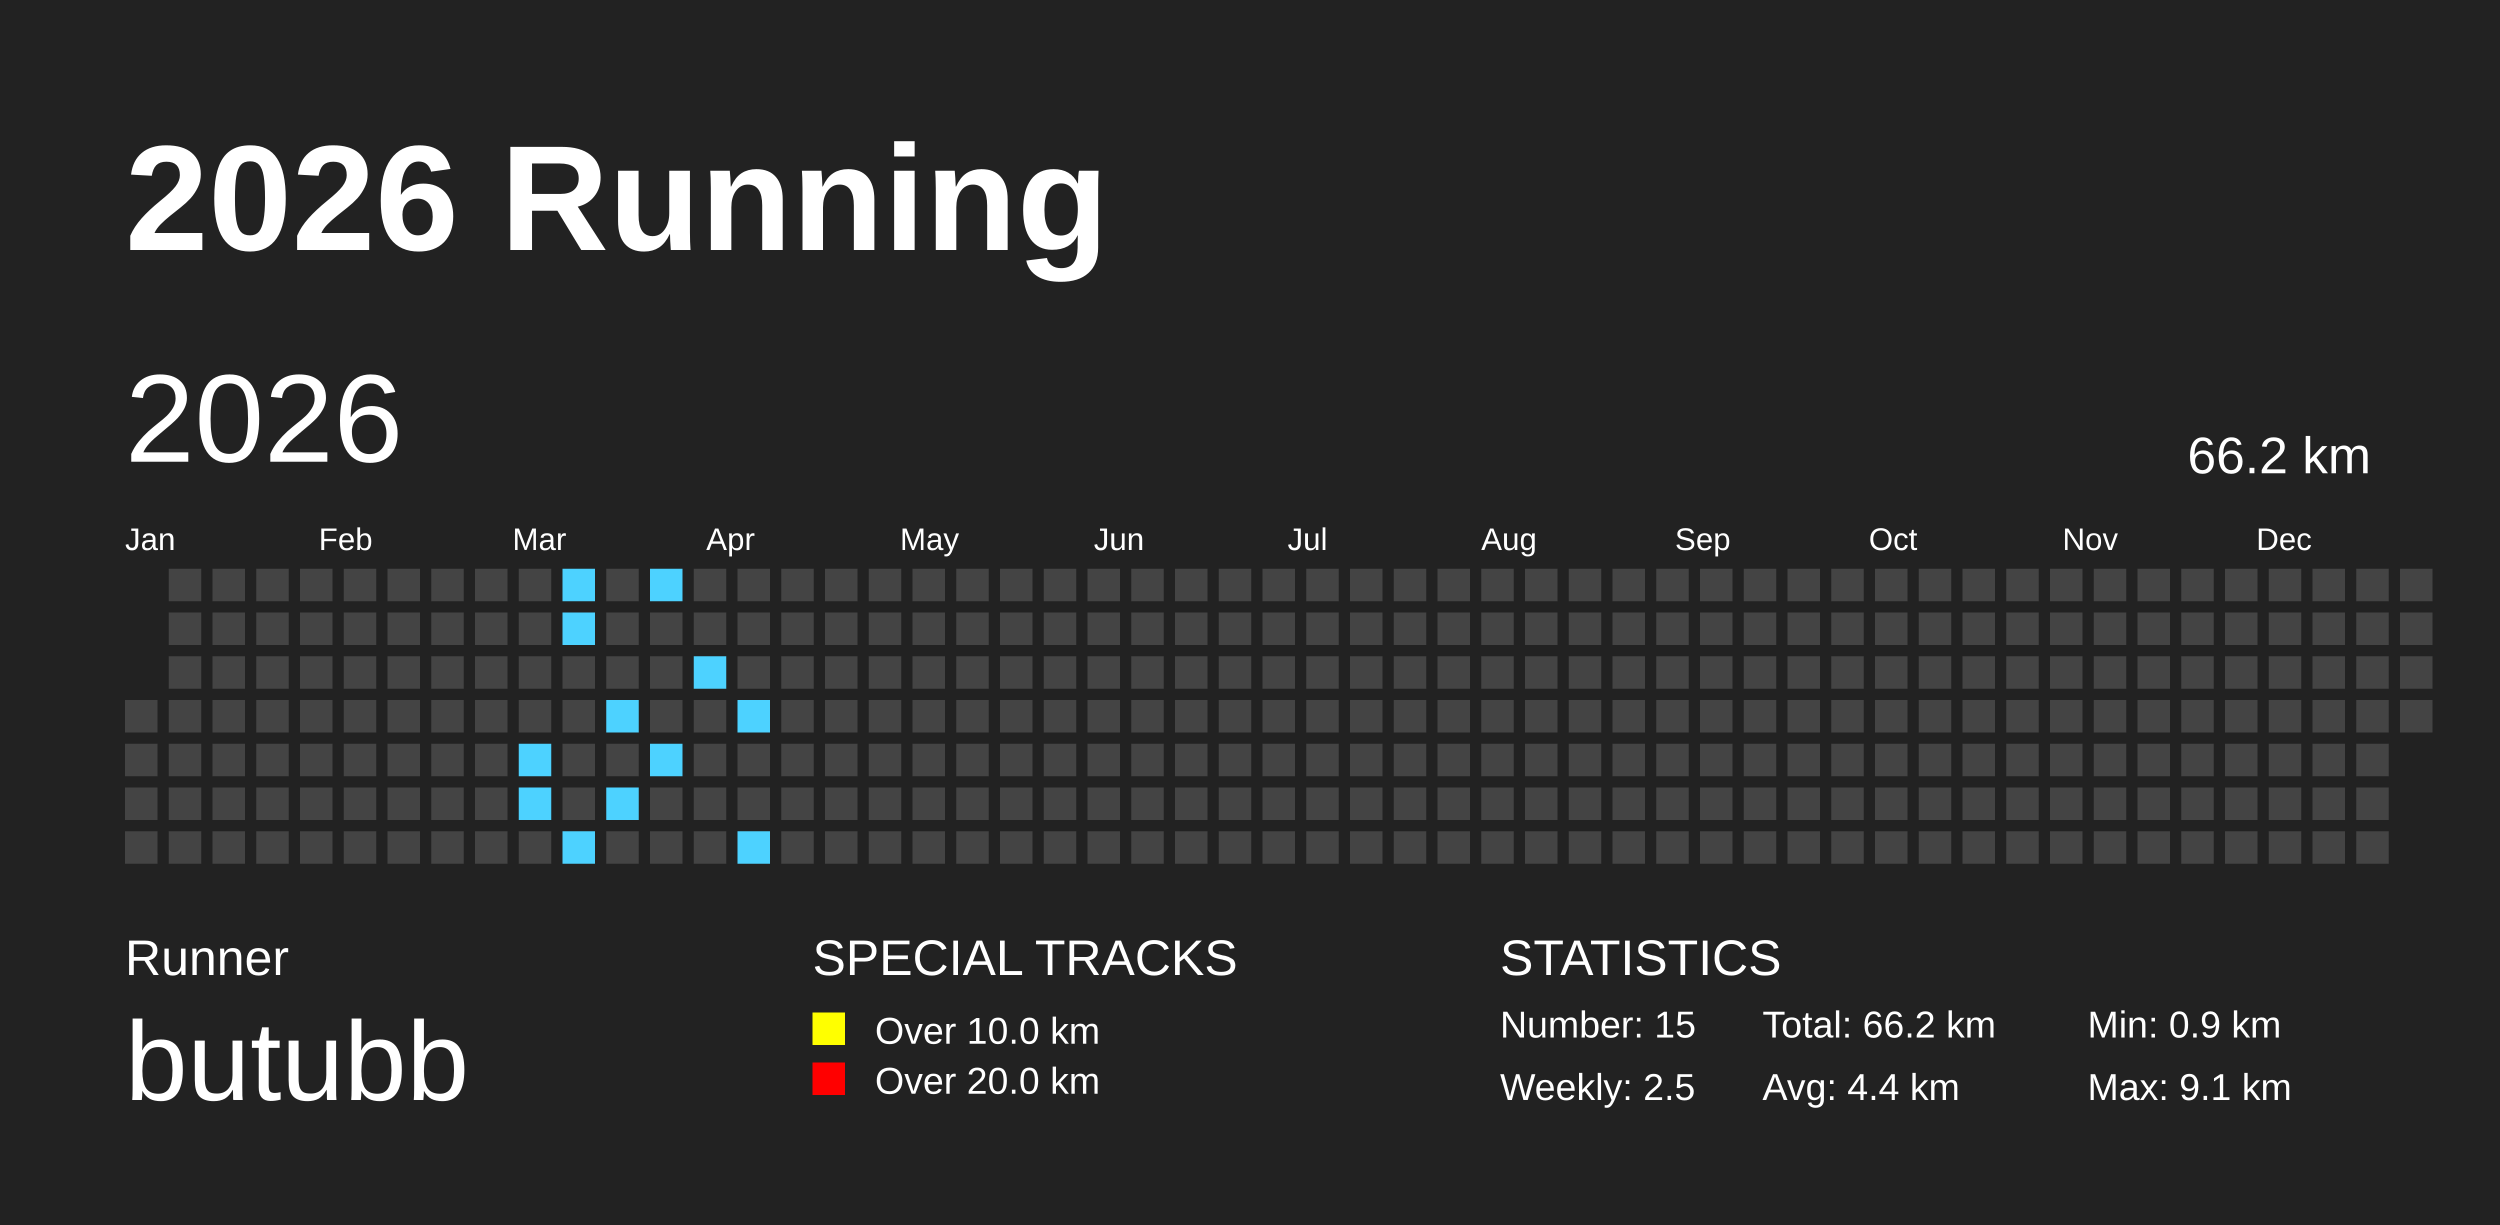
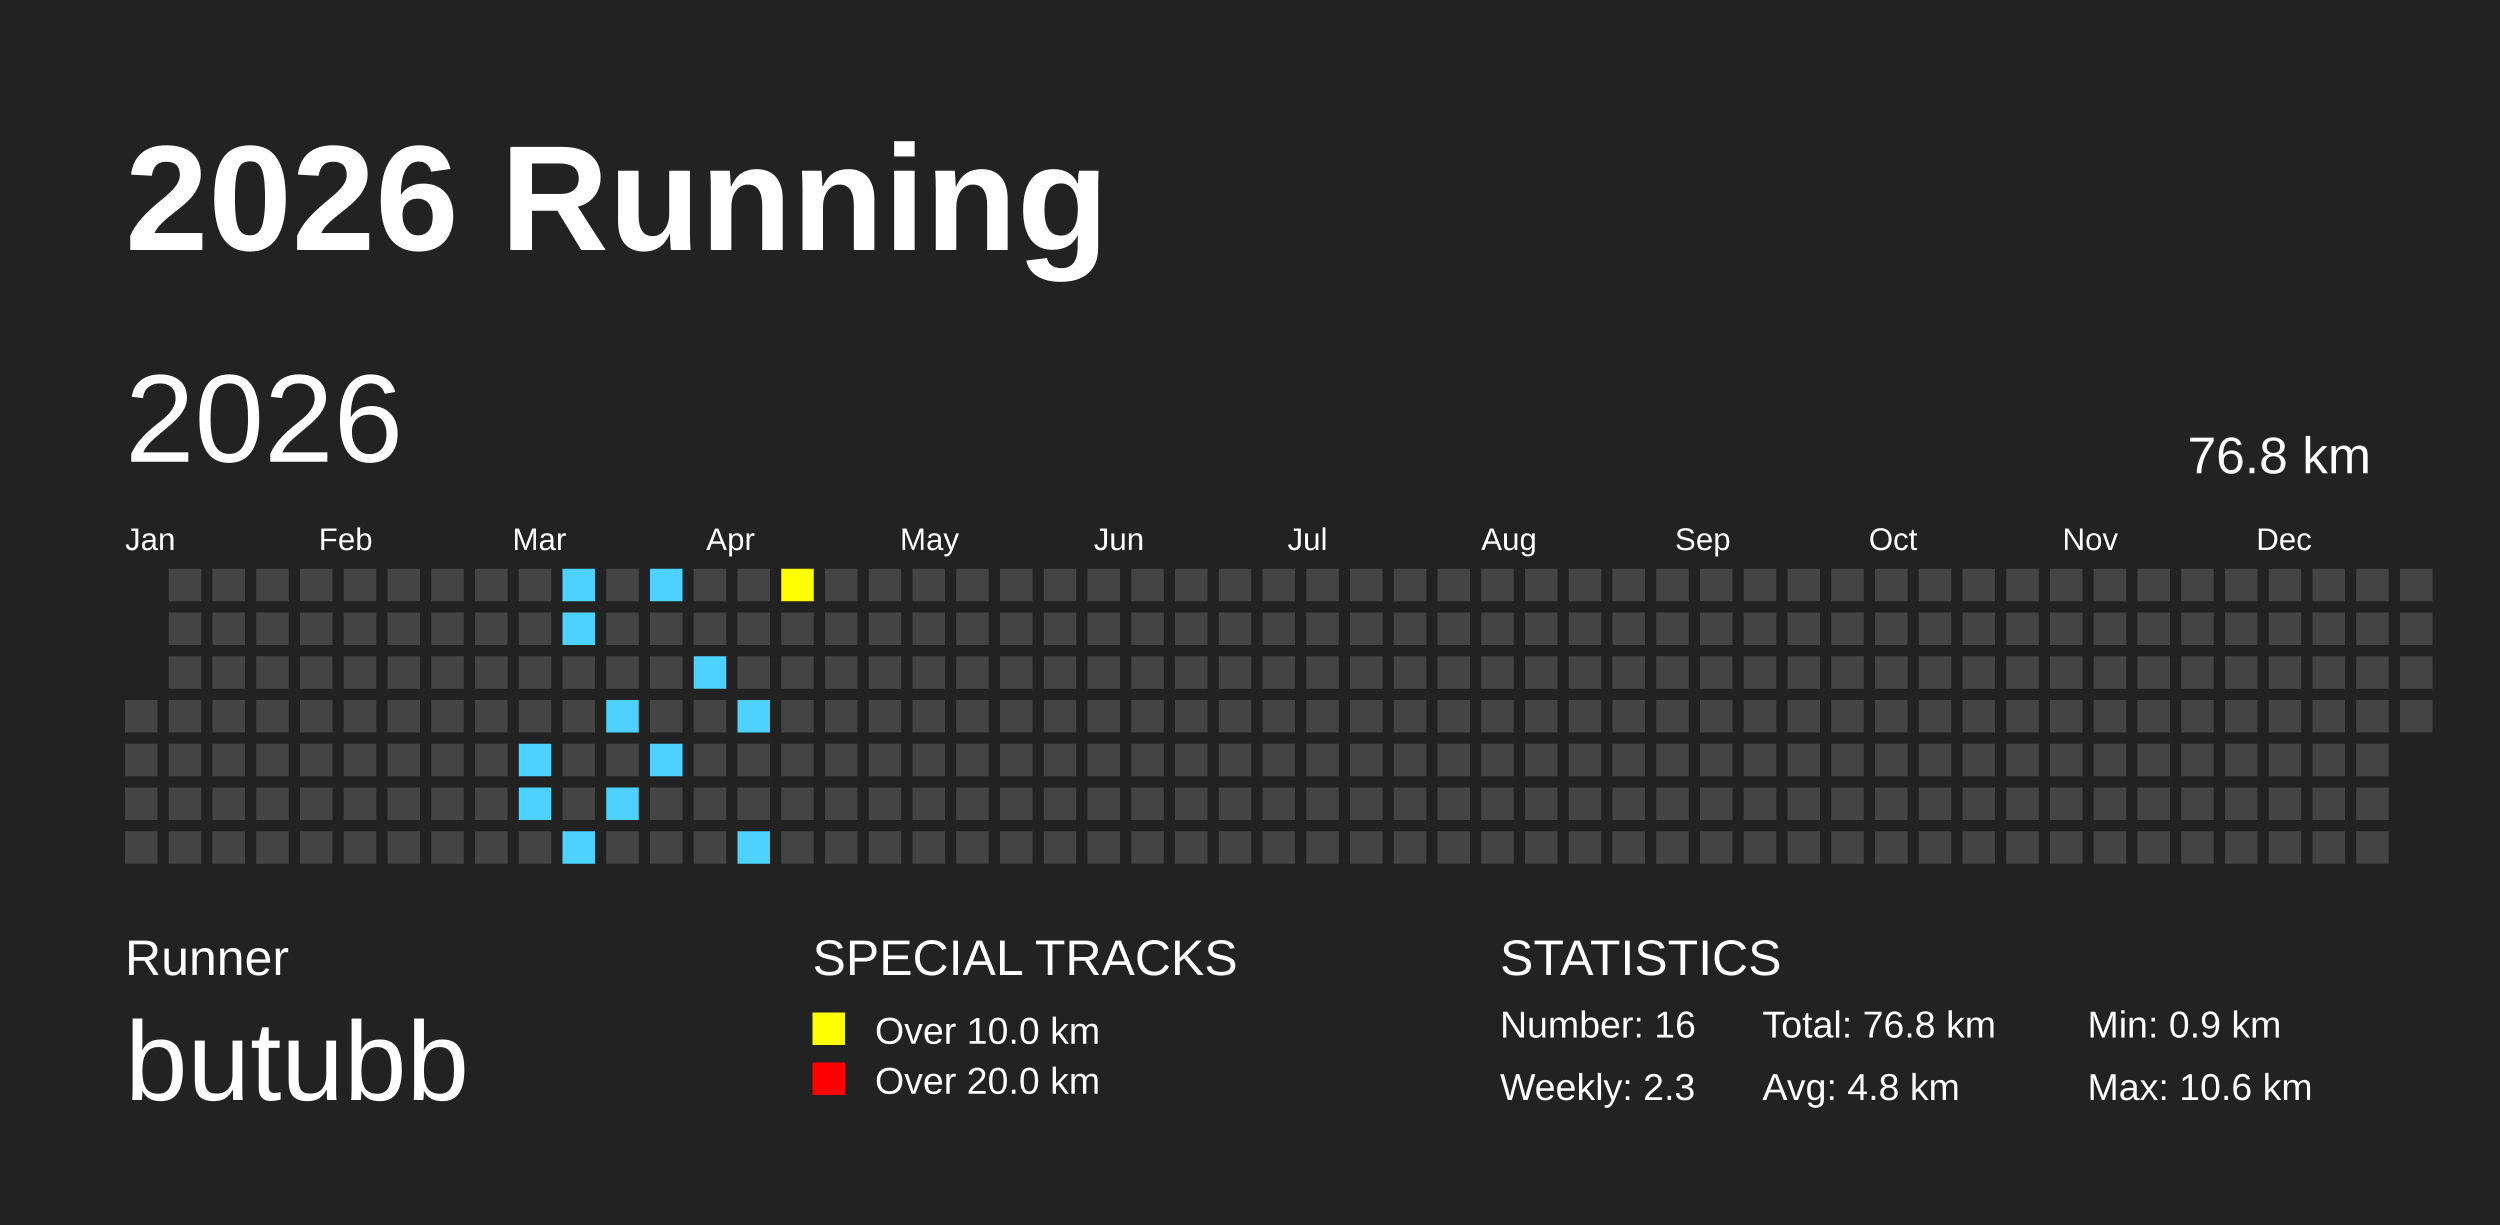
<svg xmlns="http://www.w3.org/2000/svg" baseProfile="full" height="98mm" version="1.1" viewBox="0,0,200,98" width="200mm">
  <defs />
  <rect fill="#222222" height="98" width="200" x="0" y="0" />
  <text fill="#FFFFFF" style="font-size:12px; font-family:Arial; font-weight:bold;" x="10" y="20">2026 Running</text>
  <text fill="#FFFFFF" style="font-size:4px; font-family:Arial" x="10" y="78">Runner</text>
  <text fill="#FFFFFF" style="font-size:9px; font-family:Arial" x="10" y="88">butubb</text>
  <text fill="#FFFFFF" style="font-size:4px; font-family:Arial" x="65" y="78">SPECIAL TRACKS</text>
  <rect fill="yellow" height="2.6" width="2.6" x="65" y="81" />
  <text fill="#FFFFFF" style="font-size:3px; font-family:Arial" x="70" y="83.5">Over 10.0 km</text>
  <rect fill="red" height="2.6" width="2.6" x="65" y="85" />
  <text fill="#FFFFFF" style="font-size:3px; font-family:Arial" x="70" y="87.5">Over 20.0 km</text>
  <text fill="#FFFFFF" style="font-size:4px; font-family:Arial" x="120" y="78">STATISTICS</text>
-   <text fill="#FFFFFF" style="font-size:3px; font-family:Arial" x="120" y="83">Number: 15</text>
-   <text fill="#FFFFFF" style="font-size:3px; font-family:Arial" x="120" y="88">Weekly: 2.5</text>
-   <text fill="#FFFFFF" style="font-size:3px; font-family:Arial" x="141" y="83">Total: 66.2 km</text>
-   <text fill="#FFFFFF" style="font-size:3px; font-family:Arial" x="141" y="88">Avg: 4.4 km</text>
+   <text fill="#FFFFFF" style="font-size:3px; font-family:Arial" x="120" y="83">Number: 16</text>
+   <text fill="#FFFFFF" style="font-size:3px; font-family:Arial" x="120" y="88">Weekly: 2.3</text>
+   <text fill="#FFFFFF" style="font-size:3px; font-family:Arial" x="141" y="83">Total: 76.8 km</text>
+   <text fill="#FFFFFF" style="font-size:3px; font-family:Arial" x="141" y="88">Avg: 4.8 km</text>
  <text fill="#FFFFFF" style="font-size:3px; font-family:Arial" x="167" y="83">Min: 0.9 km</text>
-   <text fill="#FFFFFF" style="font-size:3px; font-family:Arial" x="167" y="88">Max: 9.1 km</text>
+   <text fill="#FFFFFF" style="font-size:3px; font-family:Arial" x="167" y="88">Max: 10.6 km</text>
  <text dominant-baseline="hanging" fill="#FFFFFF" style="font-size:10.0px; font-family:Arial;" x="10" y="30">2026</text>
-   <text dominant-baseline="hanging" fill="#FFFFFF" style="font-size:4.125px; font-family:Arial;" x="175" y="35">66.2 km</text>
+   <text dominant-baseline="hanging" fill="#FFFFFF" style="font-size:4.125px; font-family:Arial;" x="175" y="35">76.8 km</text>
  <text fill="#FFFFFF" style="font-size:2.5px; font-family:Arial" x="10.0" y="44">Jan</text>
  <text fill="#FFFFFF" style="font-size:2.5px; font-family:Arial" x="25.5" y="44">Feb</text>
  <text fill="#FFFFFF" style="font-size:2.5px; font-family:Arial" x="41.0" y="44">Mar</text>
  <text fill="#FFFFFF" style="font-size:2.5px; font-family:Arial" x="56.5" y="44">Apr</text>
  <text fill="#FFFFFF" style="font-size:2.5px; font-family:Arial" x="72.0" y="44">May</text>
  <text fill="#FFFFFF" style="font-size:2.5px; font-family:Arial" x="87.5" y="44">Jun</text>
  <text fill="#FFFFFF" style="font-size:2.5px; font-family:Arial" x="103.0" y="44">Jul</text>
  <text fill="#FFFFFF" style="font-size:2.5px; font-family:Arial" x="118.5" y="44">Aug</text>
  <text fill="#FFFFFF" style="font-size:2.5px; font-family:Arial" x="134.0" y="44">Sep</text>
  <text fill="#FFFFFF" style="font-size:2.5px; font-family:Arial" x="149.5" y="44">Oct</text>
  <text fill="#FFFFFF" style="font-size:2.5px; font-family:Arial" x="165.0" y="44">Nov</text>
  <text fill="#FFFFFF" style="font-size:2.5px; font-family:Arial" x="180.5" y="44">Dec</text>
  <rect fill="#444444" height="2.6" width="2.6" x="10.0" y="56.0" />
  <rect fill="#444444" height="2.6" width="2.6" x="10.0" y="59.5" />
  <rect fill="#444444" height="2.6" width="2.6" x="10.0" y="63.0" />
  <rect fill="#444444" height="2.6" width="2.6" x="10.0" y="66.5" />
  <rect fill="#444444" height="2.6" width="2.6" x="13.5" y="45.5" />
  <rect fill="#444444" height="2.6" width="2.6" x="13.5" y="49.0" />
  <rect fill="#444444" height="2.6" width="2.6" x="13.5" y="52.5" />
  <rect fill="#444444" height="2.6" width="2.6" x="13.5" y="56.0" />
  <rect fill="#444444" height="2.6" width="2.6" x="13.5" y="59.5" />
  <rect fill="#444444" height="2.6" width="2.6" x="13.5" y="63.0" />
  <rect fill="#444444" height="2.6" width="2.6" x="13.5" y="66.5" />
  <rect fill="#444444" height="2.6" width="2.6" x="17.0" y="45.5" />
  <rect fill="#444444" height="2.6" width="2.6" x="17.0" y="49.0" />
  <rect fill="#444444" height="2.6" width="2.6" x="17.0" y="52.5" />
  <rect fill="#444444" height="2.6" width="2.6" x="17.0" y="56.0" />
  <rect fill="#444444" height="2.6" width="2.6" x="17.0" y="59.5" />
  <rect fill="#444444" height="2.6" width="2.6" x="17.0" y="63.0" />
  <rect fill="#444444" height="2.6" width="2.6" x="17.0" y="66.5" />
  <rect fill="#444444" height="2.6" width="2.6" x="20.5" y="45.5" />
  <rect fill="#444444" height="2.6" width="2.6" x="20.5" y="49.0" />
  <rect fill="#444444" height="2.6" width="2.6" x="20.5" y="52.5" />
  <rect fill="#444444" height="2.6" width="2.6" x="20.5" y="56.0" />
  <rect fill="#444444" height="2.6" width="2.6" x="20.5" y="59.5" />
  <rect fill="#444444" height="2.6" width="2.6" x="20.5" y="63.0" />
  <rect fill="#444444" height="2.6" width="2.6" x="20.5" y="66.5" />
  <rect fill="#444444" height="2.6" width="2.6" x="24.0" y="45.5" />
  <rect fill="#444444" height="2.6" width="2.6" x="24.0" y="49.0" />
  <rect fill="#444444" height="2.6" width="2.6" x="24.0" y="52.5" />
  <rect fill="#444444" height="2.6" width="2.6" x="24.0" y="56.0" />
  <rect fill="#444444" height="2.6" width="2.6" x="24.0" y="59.5" />
  <rect fill="#444444" height="2.6" width="2.6" x="24.0" y="63.0" />
  <rect fill="#444444" height="2.6" width="2.6" x="24.0" y="66.5" />
  <rect fill="#444444" height="2.6" width="2.6" x="27.5" y="45.5" />
  <rect fill="#444444" height="2.6" width="2.6" x="27.5" y="49.0" />
  <rect fill="#444444" height="2.6" width="2.6" x="27.5" y="52.5" />
  <rect fill="#444444" height="2.6" width="2.6" x="27.5" y="56.0" />
  <rect fill="#444444" height="2.6" width="2.6" x="27.5" y="59.5" />
  <rect fill="#444444" height="2.6" width="2.6" x="27.5" y="63.0" />
  <rect fill="#444444" height="2.6" width="2.6" x="27.5" y="66.5" />
  <rect fill="#444444" height="2.6" width="2.6" x="31.0" y="45.5" />
  <rect fill="#444444" height="2.6" width="2.6" x="31.0" y="49.0" />
  <rect fill="#444444" height="2.6" width="2.6" x="31.0" y="52.5" />
  <rect fill="#444444" height="2.6" width="2.6" x="31.0" y="56.0" />
  <rect fill="#444444" height="2.6" width="2.6" x="31.0" y="59.5" />
  <rect fill="#444444" height="2.6" width="2.6" x="31.0" y="63.0" />
  <rect fill="#444444" height="2.6" width="2.6" x="31.0" y="66.5" />
  <rect fill="#444444" height="2.6" width="2.6" x="34.5" y="45.5" />
  <rect fill="#444444" height="2.6" width="2.6" x="34.5" y="49.0" />
  <rect fill="#444444" height="2.6" width="2.6" x="34.5" y="52.5" />
  <rect fill="#444444" height="2.6" width="2.6" x="34.5" y="56.0" />
  <rect fill="#444444" height="2.6" width="2.6" x="34.5" y="59.5" />
  <rect fill="#444444" height="2.6" width="2.6" x="34.5" y="63.0" />
  <rect fill="#444444" height="2.6" width="2.6" x="34.5" y="66.5" />
  <rect fill="#444444" height="2.6" width="2.6" x="38.0" y="45.5" />
  <rect fill="#444444" height="2.6" width="2.6" x="38.0" y="49.0" />
  <rect fill="#444444" height="2.6" width="2.6" x="38.0" y="52.5" />
  <rect fill="#444444" height="2.6" width="2.6" x="38.0" y="56.0" />
  <rect fill="#444444" height="2.6" width="2.6" x="38.0" y="59.5" />
  <rect fill="#444444" height="2.6" width="2.6" x="38.0" y="63.0" />
  <rect fill="#444444" height="2.6" width="2.6" x="38.0" y="66.5" />
  <rect fill="#444444" height="2.6" width="2.6" x="41.5" y="45.5" />
  <rect fill="#444444" height="2.6" width="2.6" x="41.5" y="49.0" />
  <rect fill="#444444" height="2.6" width="2.6" x="41.5" y="52.5" />
  <rect fill="#444444" height="2.6" width="2.6" x="41.5" y="56.0" />
  <rect fill="#4DD2FF" height="2.6" width="2.6" x="41.5" y="59.5" />
  <rect fill="#4DD2FF" height="2.6" width="2.6" x="41.5" y="63.0" />
  <rect fill="#444444" height="2.6" width="2.6" x="41.5" y="66.5" />
  <rect fill="#4DD2FF" height="2.6" width="2.6" x="45.0" y="45.5" />
  <rect fill="#4DD2FF" height="2.6" width="2.6" x="45.0" y="49.0" />
  <rect fill="#444444" height="2.6" width="2.6" x="45.0" y="52.5" />
  <rect fill="#444444" height="2.6" width="2.6" x="45.0" y="56.0" />
  <rect fill="#444444" height="2.6" width="2.6" x="45.0" y="59.5" />
  <rect fill="#444444" height="2.6" width="2.6" x="45.0" y="63.0" />
  <rect fill="#4DD2FF" height="2.6" width="2.6" x="45.0" y="66.5" />
  <rect fill="#444444" height="2.6" width="2.6" x="48.5" y="45.5" />
  <rect fill="#444444" height="2.6" width="2.6" x="48.5" y="49.0" />
  <rect fill="#444444" height="2.6" width="2.6" x="48.5" y="52.5" />
  <rect fill="#4DD2FF" height="2.6" width="2.6" x="48.5" y="56.0" />
  <rect fill="#444444" height="2.6" width="2.6" x="48.5" y="59.5" />
  <rect fill="#4DD2FF" height="2.6" width="2.6" x="48.5" y="63.0" />
  <rect fill="#444444" height="2.6" width="2.6" x="48.5" y="66.5" />
  <rect fill="#4DD2FF" height="2.6" width="2.6" x="52.0" y="45.5" />
  <rect fill="#444444" height="2.6" width="2.6" x="52.0" y="49.0" />
  <rect fill="#444444" height="2.6" width="2.6" x="52.0" y="52.5" />
  <rect fill="#444444" height="2.6" width="2.6" x="52.0" y="56.0" />
  <rect fill="#4DD2FF" height="2.6" width="2.6" x="52.0" y="59.5" />
  <rect fill="#444444" height="2.6" width="2.6" x="52.0" y="63.0" />
  <rect fill="#444444" height="2.6" width="2.6" x="52.0" y="66.5" />
  <rect fill="#444444" height="2.6" width="2.6" x="55.5" y="45.5" />
  <rect fill="#444444" height="2.6" width="2.6" x="55.5" y="49.0" />
  <rect fill="#4DD2FF" height="2.6" width="2.6" x="55.5" y="52.5" />
  <rect fill="#444444" height="2.6" width="2.6" x="55.5" y="56.0" />
  <rect fill="#444444" height="2.6" width="2.6" x="55.5" y="59.5" />
  <rect fill="#444444" height="2.6" width="2.6" x="55.5" y="63.0" />
  <rect fill="#444444" height="2.6" width="2.6" x="55.5" y="66.5" />
  <rect fill="#444444" height="2.6" width="2.6" x="59.0" y="45.5" />
  <rect fill="#444444" height="2.6" width="2.6" x="59.0" y="49.0" />
  <rect fill="#444444" height="2.6" width="2.6" x="59.0" y="52.5" />
  <rect fill="#4DD2FF" height="2.6" width="2.6" x="59.0" y="56.0" />
  <rect fill="#444444" height="2.6" width="2.6" x="59.0" y="59.5" />
  <rect fill="#444444" height="2.6" width="2.6" x="59.0" y="63.0" />
  <rect fill="#4DD2FF" height="2.6" width="2.6" x="59.0" y="66.5" />
-   <rect fill="#444444" height="2.6" width="2.6" x="62.5" y="45.5" />
+   <rect fill="yellow" height="2.6" width="2.6" x="62.5" y="45.5" />
  <rect fill="#444444" height="2.6" width="2.6" x="62.5" y="49.0" />
  <rect fill="#444444" height="2.6" width="2.6" x="62.5" y="52.5" />
  <rect fill="#444444" height="2.6" width="2.6" x="62.5" y="56.0" />
  <rect fill="#444444" height="2.6" width="2.6" x="62.5" y="59.5" />
  <rect fill="#444444" height="2.6" width="2.6" x="62.5" y="63.0" />
  <rect fill="#444444" height="2.6" width="2.6" x="62.5" y="66.5" />
  <rect fill="#444444" height="2.6" width="2.6" x="66.0" y="45.5" />
  <rect fill="#444444" height="2.6" width="2.6" x="66.0" y="49.0" />
  <rect fill="#444444" height="2.6" width="2.6" x="66.0" y="52.5" />
  <rect fill="#444444" height="2.6" width="2.6" x="66.0" y="56.0" />
  <rect fill="#444444" height="2.6" width="2.6" x="66.0" y="59.5" />
  <rect fill="#444444" height="2.6" width="2.6" x="66.0" y="63.0" />
  <rect fill="#444444" height="2.6" width="2.6" x="66.0" y="66.5" />
  <rect fill="#444444" height="2.6" width="2.6" x="69.5" y="45.5" />
  <rect fill="#444444" height="2.6" width="2.6" x="69.5" y="49.0" />
  <rect fill="#444444" height="2.6" width="2.6" x="69.5" y="52.5" />
  <rect fill="#444444" height="2.6" width="2.6" x="69.5" y="56.0" />
  <rect fill="#444444" height="2.6" width="2.6" x="69.5" y="59.5" />
  <rect fill="#444444" height="2.6" width="2.6" x="69.5" y="63.0" />
  <rect fill="#444444" height="2.6" width="2.6" x="69.5" y="66.5" />
  <rect fill="#444444" height="2.6" width="2.6" x="73.0" y="45.5" />
  <rect fill="#444444" height="2.6" width="2.6" x="73.0" y="49.0" />
  <rect fill="#444444" height="2.6" width="2.6" x="73.0" y="52.5" />
  <rect fill="#444444" height="2.6" width="2.6" x="73.0" y="56.0" />
  <rect fill="#444444" height="2.6" width="2.6" x="73.0" y="59.5" />
  <rect fill="#444444" height="2.6" width="2.6" x="73.0" y="63.0" />
  <rect fill="#444444" height="2.6" width="2.6" x="73.0" y="66.5" />
  <rect fill="#444444" height="2.6" width="2.6" x="76.5" y="45.5" />
  <rect fill="#444444" height="2.6" width="2.6" x="76.5" y="49.0" />
  <rect fill="#444444" height="2.6" width="2.6" x="76.5" y="52.5" />
  <rect fill="#444444" height="2.6" width="2.6" x="76.5" y="56.0" />
  <rect fill="#444444" height="2.6" width="2.6" x="76.5" y="59.5" />
  <rect fill="#444444" height="2.6" width="2.6" x="76.5" y="63.0" />
  <rect fill="#444444" height="2.6" width="2.6" x="76.5" y="66.5" />
  <rect fill="#444444" height="2.6" width="2.6" x="80.0" y="45.5" />
  <rect fill="#444444" height="2.6" width="2.6" x="80.0" y="49.0" />
  <rect fill="#444444" height="2.6" width="2.6" x="80.0" y="52.5" />
  <rect fill="#444444" height="2.6" width="2.6" x="80.0" y="56.0" />
  <rect fill="#444444" height="2.6" width="2.6" x="80.0" y="59.5" />
  <rect fill="#444444" height="2.6" width="2.6" x="80.0" y="63.0" />
  <rect fill="#444444" height="2.6" width="2.6" x="80.0" y="66.5" />
  <rect fill="#444444" height="2.6" width="2.6" x="83.5" y="45.5" />
  <rect fill="#444444" height="2.6" width="2.6" x="83.5" y="49.0" />
  <rect fill="#444444" height="2.6" width="2.6" x="83.5" y="52.5" />
  <rect fill="#444444" height="2.6" width="2.6" x="83.5" y="56.0" />
  <rect fill="#444444" height="2.6" width="2.6" x="83.5" y="59.5" />
  <rect fill="#444444" height="2.6" width="2.6" x="83.5" y="63.0" />
  <rect fill="#444444" height="2.6" width="2.6" x="83.5" y="66.5" />
  <rect fill="#444444" height="2.6" width="2.6" x="87.0" y="45.5" />
  <rect fill="#444444" height="2.6" width="2.6" x="87.0" y="49.0" />
  <rect fill="#444444" height="2.6" width="2.6" x="87.0" y="52.5" />
  <rect fill="#444444" height="2.6" width="2.6" x="87.0" y="56.0" />
  <rect fill="#444444" height="2.6" width="2.6" x="87.0" y="59.5" />
  <rect fill="#444444" height="2.6" width="2.6" x="87.0" y="63.0" />
  <rect fill="#444444" height="2.6" width="2.6" x="87.0" y="66.5" />
  <rect fill="#444444" height="2.6" width="2.6" x="90.5" y="45.5" />
  <rect fill="#444444" height="2.6" width="2.6" x="90.5" y="49.0" />
  <rect fill="#444444" height="2.6" width="2.6" x="90.5" y="52.5" />
  <rect fill="#444444" height="2.6" width="2.6" x="90.5" y="56.0" />
  <rect fill="#444444" height="2.6" width="2.6" x="90.5" y="59.5" />
  <rect fill="#444444" height="2.6" width="2.6" x="90.5" y="63.0" />
  <rect fill="#444444" height="2.6" width="2.6" x="90.5" y="66.5" />
  <rect fill="#444444" height="2.6" width="2.6" x="94.0" y="45.5" />
  <rect fill="#444444" height="2.6" width="2.6" x="94.0" y="49.0" />
  <rect fill="#444444" height="2.6" width="2.6" x="94.0" y="52.5" />
  <rect fill="#444444" height="2.6" width="2.6" x="94.0" y="56.0" />
  <rect fill="#444444" height="2.6" width="2.6" x="94.0" y="59.5" />
  <rect fill="#444444" height="2.6" width="2.6" x="94.0" y="63.0" />
  <rect fill="#444444" height="2.6" width="2.6" x="94.0" y="66.5" />
  <rect fill="#444444" height="2.6" width="2.6" x="97.5" y="45.5" />
  <rect fill="#444444" height="2.6" width="2.6" x="97.5" y="49.0" />
  <rect fill="#444444" height="2.6" width="2.6" x="97.5" y="52.5" />
  <rect fill="#444444" height="2.6" width="2.6" x="97.5" y="56.0" />
  <rect fill="#444444" height="2.6" width="2.6" x="97.5" y="59.5" />
  <rect fill="#444444" height="2.6" width="2.6" x="97.5" y="63.0" />
  <rect fill="#444444" height="2.6" width="2.6" x="97.5" y="66.5" />
  <rect fill="#444444" height="2.6" width="2.6" x="101.0" y="45.5" />
  <rect fill="#444444" height="2.6" width="2.6" x="101.0" y="49.0" />
  <rect fill="#444444" height="2.6" width="2.6" x="101.0" y="52.5" />
  <rect fill="#444444" height="2.6" width="2.6" x="101.0" y="56.0" />
  <rect fill="#444444" height="2.6" width="2.6" x="101.0" y="59.5" />
  <rect fill="#444444" height="2.6" width="2.6" x="101.0" y="63.0" />
  <rect fill="#444444" height="2.6" width="2.6" x="101.0" y="66.5" />
  <rect fill="#444444" height="2.6" width="2.6" x="104.5" y="45.5" />
  <rect fill="#444444" height="2.6" width="2.6" x="104.5" y="49.0" />
  <rect fill="#444444" height="2.6" width="2.6" x="104.5" y="52.5" />
  <rect fill="#444444" height="2.6" width="2.6" x="104.5" y="56.0" />
  <rect fill="#444444" height="2.6" width="2.6" x="104.5" y="59.5" />
  <rect fill="#444444" height="2.6" width="2.6" x="104.5" y="63.0" />
  <rect fill="#444444" height="2.6" width="2.6" x="104.5" y="66.5" />
  <rect fill="#444444" height="2.6" width="2.6" x="108.0" y="45.5" />
  <rect fill="#444444" height="2.6" width="2.6" x="108.0" y="49.0" />
  <rect fill="#444444" height="2.6" width="2.6" x="108.0" y="52.5" />
  <rect fill="#444444" height="2.6" width="2.6" x="108.0" y="56.0" />
  <rect fill="#444444" height="2.6" width="2.6" x="108.0" y="59.5" />
  <rect fill="#444444" height="2.6" width="2.6" x="108.0" y="63.0" />
  <rect fill="#444444" height="2.6" width="2.6" x="108.0" y="66.5" />
  <rect fill="#444444" height="2.6" width="2.6" x="111.5" y="45.5" />
  <rect fill="#444444" height="2.6" width="2.6" x="111.5" y="49.0" />
  <rect fill="#444444" height="2.6" width="2.6" x="111.5" y="52.5" />
  <rect fill="#444444" height="2.6" width="2.6" x="111.5" y="56.0" />
  <rect fill="#444444" height="2.6" width="2.6" x="111.5" y="59.5" />
  <rect fill="#444444" height="2.6" width="2.6" x="111.5" y="63.0" />
  <rect fill="#444444" height="2.6" width="2.6" x="111.5" y="66.5" />
  <rect fill="#444444" height="2.6" width="2.6" x="115.0" y="45.5" />
  <rect fill="#444444" height="2.6" width="2.6" x="115.0" y="49.0" />
  <rect fill="#444444" height="2.6" width="2.6" x="115.0" y="52.5" />
  <rect fill="#444444" height="2.6" width="2.6" x="115.0" y="56.0" />
  <rect fill="#444444" height="2.6" width="2.6" x="115.0" y="59.5" />
  <rect fill="#444444" height="2.6" width="2.6" x="115.0" y="63.0" />
  <rect fill="#444444" height="2.6" width="2.6" x="115.0" y="66.5" />
  <rect fill="#444444" height="2.6" width="2.6" x="118.5" y="45.5" />
  <rect fill="#444444" height="2.6" width="2.6" x="118.5" y="49.0" />
  <rect fill="#444444" height="2.6" width="2.6" x="118.5" y="52.5" />
  <rect fill="#444444" height="2.6" width="2.6" x="118.5" y="56.0" />
  <rect fill="#444444" height="2.6" width="2.6" x="118.5" y="59.5" />
  <rect fill="#444444" height="2.6" width="2.6" x="118.5" y="63.0" />
  <rect fill="#444444" height="2.6" width="2.6" x="118.5" y="66.5" />
  <rect fill="#444444" height="2.6" width="2.6" x="122.0" y="45.5" />
  <rect fill="#444444" height="2.6" width="2.6" x="122.0" y="49.0" />
  <rect fill="#444444" height="2.6" width="2.6" x="122.0" y="52.5" />
  <rect fill="#444444" height="2.6" width="2.6" x="122.0" y="56.0" />
  <rect fill="#444444" height="2.6" width="2.6" x="122.0" y="59.5" />
  <rect fill="#444444" height="2.6" width="2.6" x="122.0" y="63.0" />
  <rect fill="#444444" height="2.6" width="2.6" x="122.0" y="66.5" />
  <rect fill="#444444" height="2.6" width="2.6" x="125.5" y="45.5" />
  <rect fill="#444444" height="2.6" width="2.6" x="125.5" y="49.0" />
  <rect fill="#444444" height="2.6" width="2.6" x="125.5" y="52.5" />
  <rect fill="#444444" height="2.6" width="2.6" x="125.5" y="56.0" />
  <rect fill="#444444" height="2.6" width="2.6" x="125.5" y="59.5" />
  <rect fill="#444444" height="2.6" width="2.6" x="125.5" y="63.0" />
  <rect fill="#444444" height="2.6" width="2.6" x="125.5" y="66.5" />
  <rect fill="#444444" height="2.6" width="2.6" x="129.0" y="45.5" />
  <rect fill="#444444" height="2.6" width="2.6" x="129.0" y="49.0" />
  <rect fill="#444444" height="2.6" width="2.6" x="129.0" y="52.5" />
  <rect fill="#444444" height="2.6" width="2.6" x="129.0" y="56.0" />
  <rect fill="#444444" height="2.6" width="2.6" x="129.0" y="59.5" />
  <rect fill="#444444" height="2.6" width="2.6" x="129.0" y="63.0" />
  <rect fill="#444444" height="2.6" width="2.6" x="129.0" y="66.5" />
  <rect fill="#444444" height="2.6" width="2.6" x="132.5" y="45.5" />
  <rect fill="#444444" height="2.6" width="2.6" x="132.5" y="49.0" />
  <rect fill="#444444" height="2.6" width="2.6" x="132.5" y="52.5" />
  <rect fill="#444444" height="2.6" width="2.6" x="132.5" y="56.0" />
  <rect fill="#444444" height="2.6" width="2.6" x="132.5" y="59.5" />
  <rect fill="#444444" height="2.6" width="2.6" x="132.5" y="63.0" />
  <rect fill="#444444" height="2.6" width="2.6" x="132.5" y="66.5" />
  <rect fill="#444444" height="2.6" width="2.6" x="136.0" y="45.5" />
  <rect fill="#444444" height="2.6" width="2.6" x="136.0" y="49.0" />
  <rect fill="#444444" height="2.6" width="2.6" x="136.0" y="52.5" />
  <rect fill="#444444" height="2.6" width="2.6" x="136.0" y="56.0" />
  <rect fill="#444444" height="2.6" width="2.6" x="136.0" y="59.5" />
  <rect fill="#444444" height="2.6" width="2.6" x="136.0" y="63.0" />
  <rect fill="#444444" height="2.6" width="2.6" x="136.0" y="66.5" />
  <rect fill="#444444" height="2.6" width="2.6" x="139.5" y="45.5" />
  <rect fill="#444444" height="2.6" width="2.6" x="139.5" y="49.0" />
  <rect fill="#444444" height="2.6" width="2.6" x="139.5" y="52.5" />
  <rect fill="#444444" height="2.6" width="2.6" x="139.5" y="56.0" />
  <rect fill="#444444" height="2.6" width="2.6" x="139.5" y="59.5" />
  <rect fill="#444444" height="2.6" width="2.6" x="139.5" y="63.0" />
  <rect fill="#444444" height="2.6" width="2.6" x="139.5" y="66.5" />
  <rect fill="#444444" height="2.6" width="2.6" x="143.0" y="45.5" />
  <rect fill="#444444" height="2.6" width="2.6" x="143.0" y="49.0" />
  <rect fill="#444444" height="2.6" width="2.6" x="143.0" y="52.5" />
  <rect fill="#444444" height="2.6" width="2.6" x="143.0" y="56.0" />
  <rect fill="#444444" height="2.6" width="2.6" x="143.0" y="59.5" />
  <rect fill="#444444" height="2.6" width="2.6" x="143.0" y="63.0" />
  <rect fill="#444444" height="2.6" width="2.6" x="143.0" y="66.5" />
  <rect fill="#444444" height="2.6" width="2.6" x="146.5" y="45.5" />
  <rect fill="#444444" height="2.6" width="2.6" x="146.5" y="49.0" />
  <rect fill="#444444" height="2.6" width="2.6" x="146.5" y="52.5" />
  <rect fill="#444444" height="2.6" width="2.6" x="146.5" y="56.0" />
  <rect fill="#444444" height="2.6" width="2.6" x="146.5" y="59.5" />
  <rect fill="#444444" height="2.6" width="2.6" x="146.5" y="63.0" />
  <rect fill="#444444" height="2.6" width="2.6" x="146.5" y="66.5" />
  <rect fill="#444444" height="2.6" width="2.6" x="150.0" y="45.5" />
  <rect fill="#444444" height="2.6" width="2.6" x="150.0" y="49.0" />
  <rect fill="#444444" height="2.6" width="2.6" x="150.0" y="52.5" />
  <rect fill="#444444" height="2.6" width="2.6" x="150.0" y="56.0" />
  <rect fill="#444444" height="2.6" width="2.6" x="150.0" y="59.5" />
  <rect fill="#444444" height="2.6" width="2.6" x="150.0" y="63.0" />
  <rect fill="#444444" height="2.6" width="2.6" x="150.0" y="66.5" />
  <rect fill="#444444" height="2.6" width="2.6" x="153.5" y="45.5" />
  <rect fill="#444444" height="2.6" width="2.6" x="153.5" y="49.0" />
  <rect fill="#444444" height="2.6" width="2.6" x="153.5" y="52.5" />
  <rect fill="#444444" height="2.6" width="2.6" x="153.5" y="56.0" />
  <rect fill="#444444" height="2.6" width="2.6" x="153.5" y="59.5" />
  <rect fill="#444444" height="2.6" width="2.6" x="153.5" y="63.0" />
  <rect fill="#444444" height="2.6" width="2.6" x="153.5" y="66.5" />
  <rect fill="#444444" height="2.6" width="2.6" x="157.0" y="45.5" />
  <rect fill="#444444" height="2.6" width="2.6" x="157.0" y="49.0" />
  <rect fill="#444444" height="2.6" width="2.6" x="157.0" y="52.5" />
  <rect fill="#444444" height="2.6" width="2.6" x="157.0" y="56.0" />
  <rect fill="#444444" height="2.6" width="2.6" x="157.0" y="59.5" />
  <rect fill="#444444" height="2.6" width="2.6" x="157.0" y="63.0" />
  <rect fill="#444444" height="2.6" width="2.6" x="157.0" y="66.5" />
  <rect fill="#444444" height="2.6" width="2.6" x="160.5" y="45.5" />
  <rect fill="#444444" height="2.6" width="2.6" x="160.5" y="49.0" />
  <rect fill="#444444" height="2.6" width="2.6" x="160.5" y="52.5" />
  <rect fill="#444444" height="2.6" width="2.6" x="160.5" y="56.0" />
  <rect fill="#444444" height="2.6" width="2.6" x="160.5" y="59.5" />
  <rect fill="#444444" height="2.6" width="2.6" x="160.5" y="63.0" />
  <rect fill="#444444" height="2.6" width="2.6" x="160.5" y="66.5" />
  <rect fill="#444444" height="2.6" width="2.6" x="164.0" y="45.5" />
  <rect fill="#444444" height="2.6" width="2.6" x="164.0" y="49.0" />
  <rect fill="#444444" height="2.6" width="2.6" x="164.0" y="52.5" />
  <rect fill="#444444" height="2.6" width="2.6" x="164.0" y="56.0" />
  <rect fill="#444444" height="2.6" width="2.6" x="164.0" y="59.5" />
  <rect fill="#444444" height="2.6" width="2.6" x="164.0" y="63.0" />
  <rect fill="#444444" height="2.6" width="2.6" x="164.0" y="66.5" />
  <rect fill="#444444" height="2.6" width="2.6" x="167.5" y="45.5" />
  <rect fill="#444444" height="2.6" width="2.6" x="167.5" y="49.0" />
  <rect fill="#444444" height="2.6" width="2.6" x="167.5" y="52.5" />
  <rect fill="#444444" height="2.6" width="2.6" x="167.5" y="56.0" />
  <rect fill="#444444" height="2.6" width="2.6" x="167.5" y="59.5" />
  <rect fill="#444444" height="2.6" width="2.6" x="167.5" y="63.0" />
  <rect fill="#444444" height="2.6" width="2.6" x="167.5" y="66.5" />
  <rect fill="#444444" height="2.6" width="2.6" x="171.0" y="45.5" />
  <rect fill="#444444" height="2.6" width="2.6" x="171.0" y="49.0" />
  <rect fill="#444444" height="2.6" width="2.6" x="171.0" y="52.5" />
  <rect fill="#444444" height="2.6" width="2.6" x="171.0" y="56.0" />
  <rect fill="#444444" height="2.6" width="2.6" x="171.0" y="59.5" />
  <rect fill="#444444" height="2.6" width="2.6" x="171.0" y="63.0" />
  <rect fill="#444444" height="2.6" width="2.6" x="171.0" y="66.5" />
  <rect fill="#444444" height="2.6" width="2.6" x="174.5" y="45.5" />
  <rect fill="#444444" height="2.6" width="2.6" x="174.5" y="49.0" />
  <rect fill="#444444" height="2.6" width="2.6" x="174.5" y="52.5" />
  <rect fill="#444444" height="2.6" width="2.6" x="174.5" y="56.0" />
  <rect fill="#444444" height="2.6" width="2.6" x="174.5" y="59.5" />
  <rect fill="#444444" height="2.6" width="2.6" x="174.5" y="63.0" />
  <rect fill="#444444" height="2.6" width="2.6" x="174.5" y="66.5" />
  <rect fill="#444444" height="2.6" width="2.6" x="178.0" y="45.5" />
  <rect fill="#444444" height="2.6" width="2.6" x="178.0" y="49.0" />
  <rect fill="#444444" height="2.6" width="2.6" x="178.0" y="52.5" />
  <rect fill="#444444" height="2.6" width="2.6" x="178.0" y="56.0" />
  <rect fill="#444444" height="2.6" width="2.6" x="178.0" y="59.5" />
  <rect fill="#444444" height="2.6" width="2.6" x="178.0" y="63.0" />
  <rect fill="#444444" height="2.6" width="2.6" x="178.0" y="66.5" />
  <rect fill="#444444" height="2.6" width="2.6" x="181.5" y="45.5" />
  <rect fill="#444444" height="2.6" width="2.6" x="181.5" y="49.0" />
  <rect fill="#444444" height="2.6" width="2.6" x="181.5" y="52.5" />
  <rect fill="#444444" height="2.6" width="2.6" x="181.5" y="56.0" />
  <rect fill="#444444" height="2.6" width="2.6" x="181.5" y="59.5" />
  <rect fill="#444444" height="2.6" width="2.6" x="181.5" y="63.0" />
  <rect fill="#444444" height="2.6" width="2.6" x="181.5" y="66.5" />
  <rect fill="#444444" height="2.6" width="2.6" x="185.0" y="45.5" />
  <rect fill="#444444" height="2.6" width="2.6" x="185.0" y="49.0" />
  <rect fill="#444444" height="2.6" width="2.6" x="185.0" y="52.5" />
  <rect fill="#444444" height="2.6" width="2.6" x="185.0" y="56.0" />
  <rect fill="#444444" height="2.6" width="2.6" x="185.0" y="59.5" />
  <rect fill="#444444" height="2.6" width="2.6" x="185.0" y="63.0" />
  <rect fill="#444444" height="2.6" width="2.6" x="185.0" y="66.5" />
  <rect fill="#444444" height="2.6" width="2.6" x="188.5" y="45.5" />
  <rect fill="#444444" height="2.6" width="2.6" x="188.5" y="49.0" />
  <rect fill="#444444" height="2.6" width="2.6" x="188.5" y="52.5" />
  <rect fill="#444444" height="2.6" width="2.6" x="188.5" y="56.0" />
  <rect fill="#444444" height="2.6" width="2.6" x="188.5" y="59.5" />
  <rect fill="#444444" height="2.6" width="2.6" x="188.5" y="63.0" />
  <rect fill="#444444" height="2.6" width="2.6" x="188.5" y="66.5" />
  <rect fill="#444444" height="2.6" width="2.6" x="192.0" y="45.5" />
  <rect fill="#444444" height="2.6" width="2.6" x="192.0" y="49.0" />
  <rect fill="#444444" height="2.6" width="2.6" x="192.0" y="52.5" />
  <rect fill="#444444" height="2.6" width="2.6" x="192.0" y="56.0" />
</svg>
